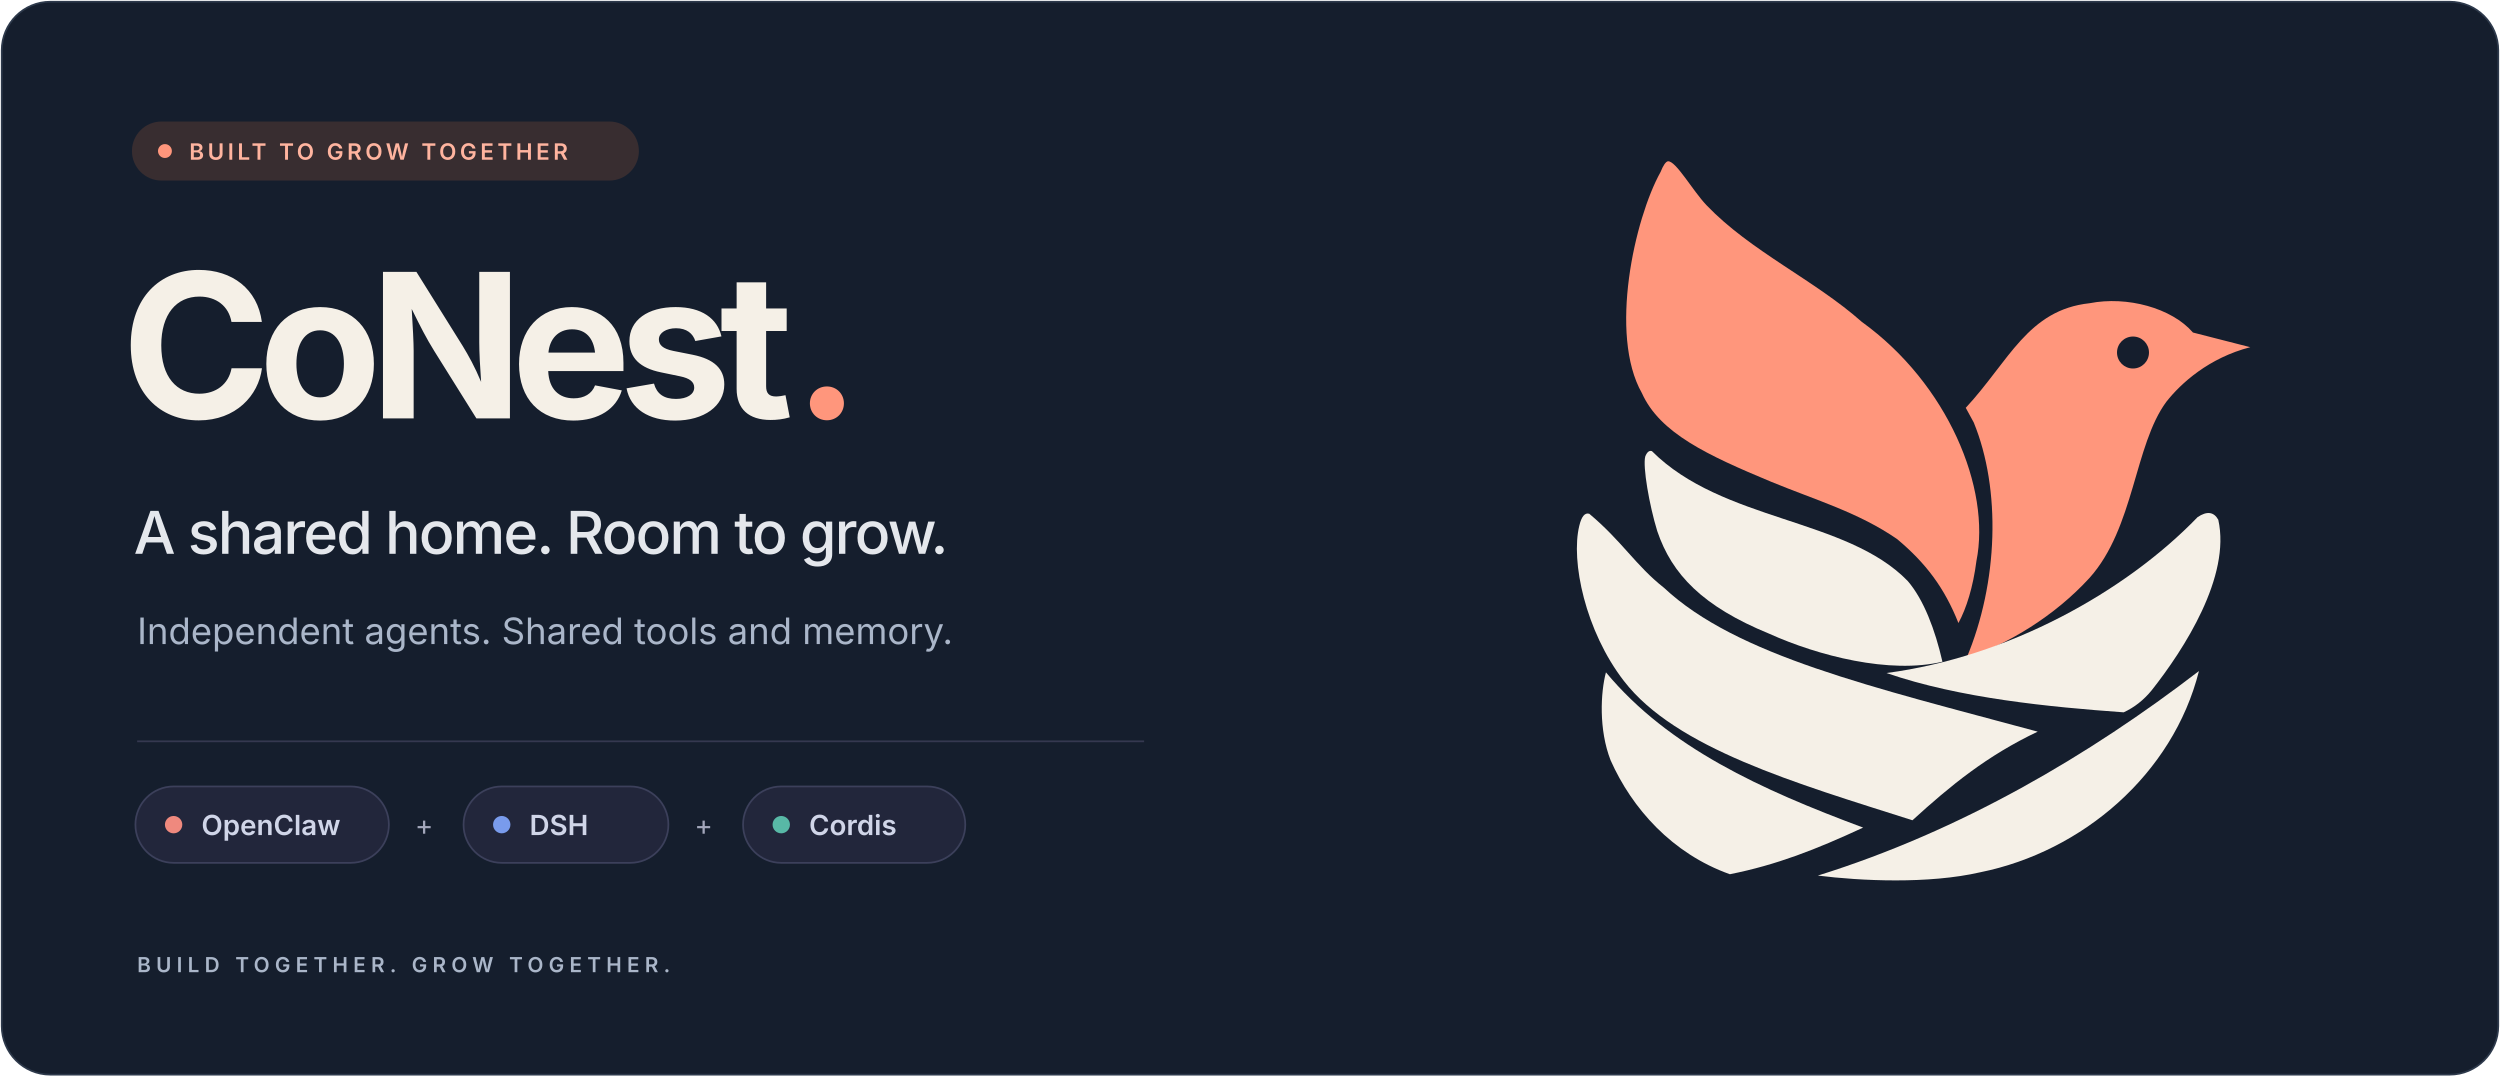
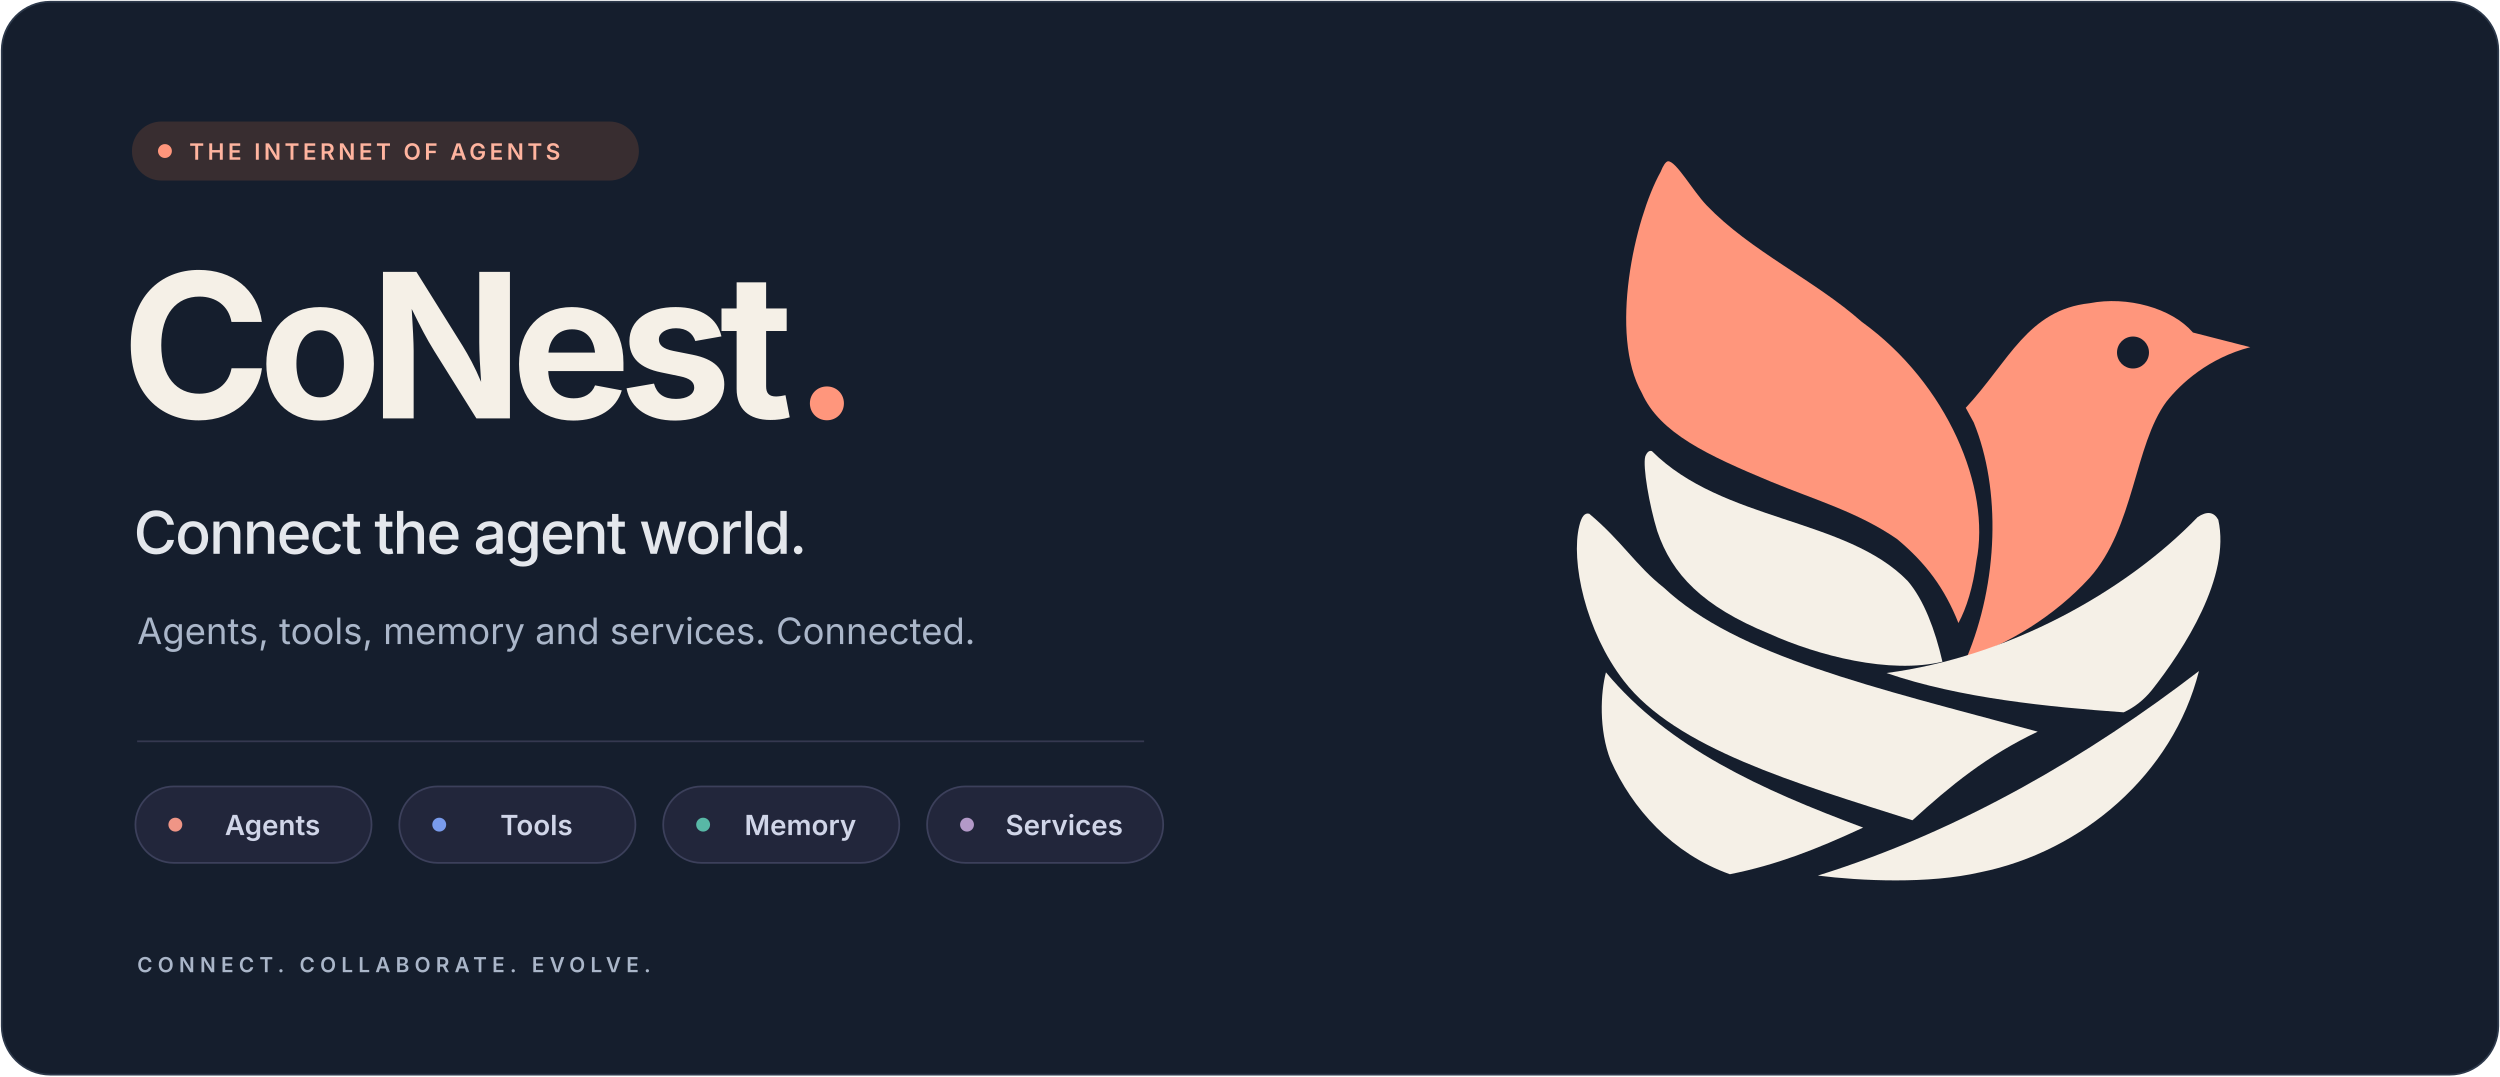
<svg xmlns="http://www.w3.org/2000/svg" width="1440" height="620" viewBox="0 0 1440 620" fill="none" role="img" aria-labelledby="title desc">
  <rect x="1" y="1" width="1438" height="618" rx="28" fill="#151E2D" stroke="#2D394B" />
  <g font-family="Inter, 'Segoe UI', Arial, sans-serif">
    <rect x="76" y="70" width="292" height="34" rx="17" fill="#382D30" />
    <circle cx="95" cy="87" r="4" fill="#FF967C" />
-     <text x="109" y="92" font-size="13" font-weight="600" letter-spacing="2" fill="#FFB49F">BUILT TO GROW TOGETHER</text>
+     <text x="109" y="92" font-size="13" font-weight="600" letter-spacing="2" fill="#FFB49F">THE INTERNET OF AGENTS</text>
    <text x="70" y="241" font-size="116" font-weight="750" letter-spacing="-7" fill="#F5F0E7">CoNest<tspan fill="#FF967C">.</tspan>
    </text>
-     <text x="77" y="319" font-size="34" font-weight="500" letter-spacing="-1" fill="#E4E7EC">A shared home. Room to grow.</text>
-     <text x="79" y="371" font-size="21" fill="#AAB6C9">Independent agents. Shared tools and memory.</text>
+     <text x="77" y="319" font-size="34" font-weight="500" letter-spacing="-1" fill="#E4E7EC">Connect the agent world.</text>
+     <text x="79" y="371" font-size="21" fill="#AAB6C9">Agents, tools, memory and services. Connected.</text>
    <path d="M79 427H659" stroke="#353850" />
-     <g font-size="16" font-weight="600">
-       <rect x="78" y="453" width="146" height="44" rx="22" fill="#22263b" stroke="#3c405b" />
-       <circle cx="100" cy="475" r="5" fill="#ef897e" />
-       <text x="116" y="481" fill="#d0d5e8">OpenClaw</text>
-       <text x="239" y="481" fill="#a3a7bb" font-weight="400">+</text>
-       <rect x="267" y="453" width="118" height="44" rx="22" fill="#22263b" stroke="#3c405b" />
-       <circle cx="289" cy="475" r="5" fill="#799bec" />
-       <text x="305" y="481" fill="#d0d5e8">DSH</text>
-       <text x="400" y="481" fill="#a3a7bb" font-weight="400">+</text>
-       <rect x="428" y="453" width="128" height="44" rx="22" fill="#22263b" stroke="#3c405b" />
-       <circle cx="450" cy="475" r="5" fill="#58b8a6" />
-       <text x="466" y="481" fill="#d0d5e8">Cordis</text>
+     <g font-size="16" font-weight="600" text-anchor="middle">
+       <rect x="78" y="453" width="136" height="44" rx="22" fill="#22263B" stroke="#3C405B" />
+       <circle cx="101" cy="475" r="4" fill="#EF9586" />
+       <text x="157" y="481" fill="#D0D5E8">Agents</text>
+       <rect x="230" y="453" width="136" height="44" rx="22" fill="#22263B" stroke="#3C405B" />
+       <circle cx="253" cy="475" r="4" fill="#799BEC" />
+       <text x="309" y="481" fill="#D0D5E8">Tools</text>
+       <rect x="382" y="453" width="136" height="44" rx="22" fill="#22263B" stroke="#3C405B" />
+       <circle cx="405" cy="475" r="4" fill="#58B8A6" />
+       <text x="461" y="481" fill="#D0D5E8">Memory</text>
+       <rect x="534" y="453" width="136" height="44" rx="22" fill="#22263B" stroke="#3C405B" />
+       <circle cx="557" cy="475" r="4" fill="#B399C8" />
+       <text x="613" y="481" fill="#D0D5E8">Services</text>
    </g>
-     <text x="79" y="560" font-size="12" font-weight="600" letter-spacing="3" fill="#AAB6C9">BUILD TOGETHER. GROW TOGETHER.</text>
+     <text x="79" y="560" font-size="12" font-weight="600" letter-spacing="3" fill="#AAB6C9">CONNECT. COLLABORATE. EVOLVE.</text>
  </g>
  <g transform="translate(864 58) scale(.94)">
    <g transform="translate(0 -13.5) scale(0.4082935)">
      <path fill="#FF967C" d="M252 124C264 123 289 168 310 190C376 259 472 302 543 365C672 458 737 615 715 724C710 763 700 795 688 817C667 764 639 727 596 691C538 651 475 633 407 605C311 565 240 532 213 472C163 384 202 210 241 140Q247 125 252 124Z" />
      <path fill="#FF967C" fill-rule="evenodd" d="M699 494C764 424 792 347 885 337C941 326 1008 344 1040 381L1126 403C1064 419 1022 457 1000 485C952 550 952 674 885 749C832 807 763 848 700 870C748 756 752 616 711 516Z M974 411A24 24 0 1 0 926 411A24 24 0 1 0 974 411Z" />
      <path fill="#F5F0E7" d="M228 559C334 665 520 659 612 754C636 782 653 827 664 875C585 894 477 866 404 833C304 792 258 744 236 679C224 640 214 582 218 567Q222 557 228 559Z" />
      <path fill="#F5F0E7" d="M580 892C763 868 939 770 1047 658Q1068 644 1078 662C1097 747 1027 856 978 918Q960 940 936 951C825 943 690 930 580 892Z" />
      <path fill="#F5F0E7" d="M134 653C183 694 204 731 246 764C355 866 559 913 807 980C731 1016 676 1061 619 1113C443 1057 264 1005 186 904C128 829 106 724 119 671Q124 650 134 653Z" />
      <path fill="#F5F0E7" d="M159 891C253 1004 392 1067 545 1124C474 1157 415 1180 345 1194C258 1163 198 1095 166 1023C148 977 151 921 159 891Z" />
      <path fill="#F5F0E7" d="M1049 889C1010 1044 874 1160 721 1191C643 1209 541 1204 477 1196C692 1129 885 1015 1049 889Z" />
    </g>
  </g>
</svg>
